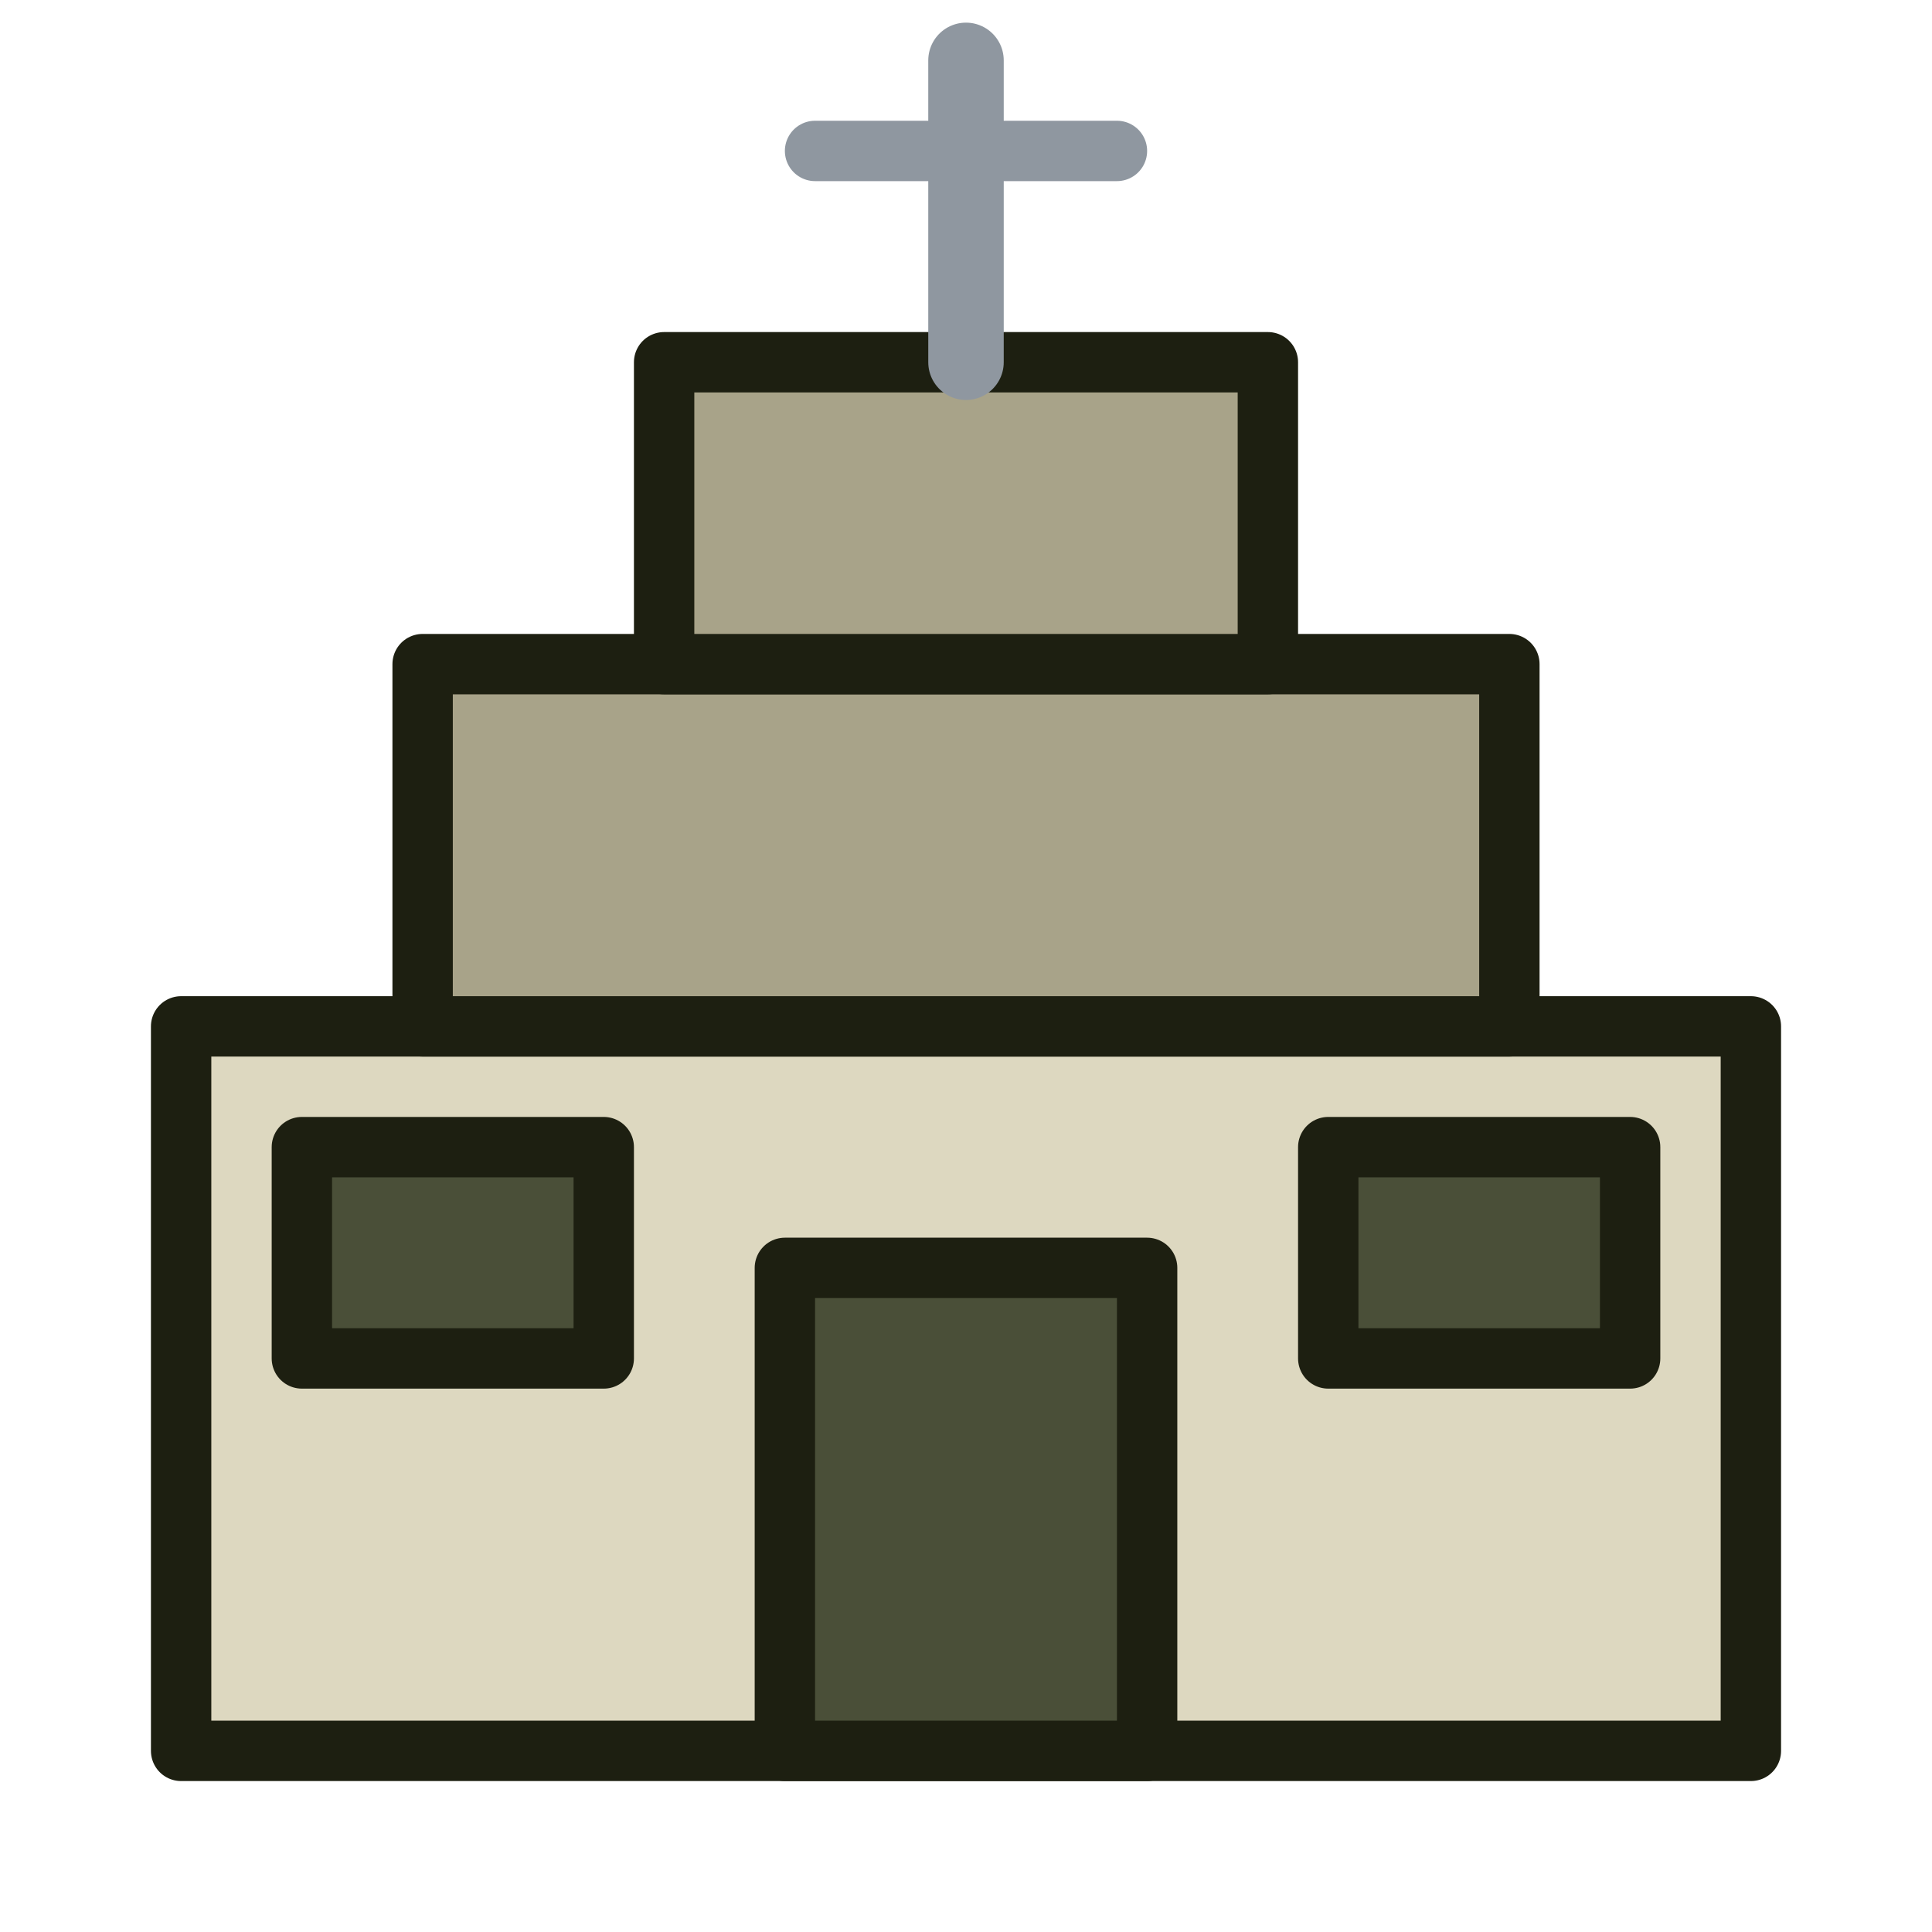
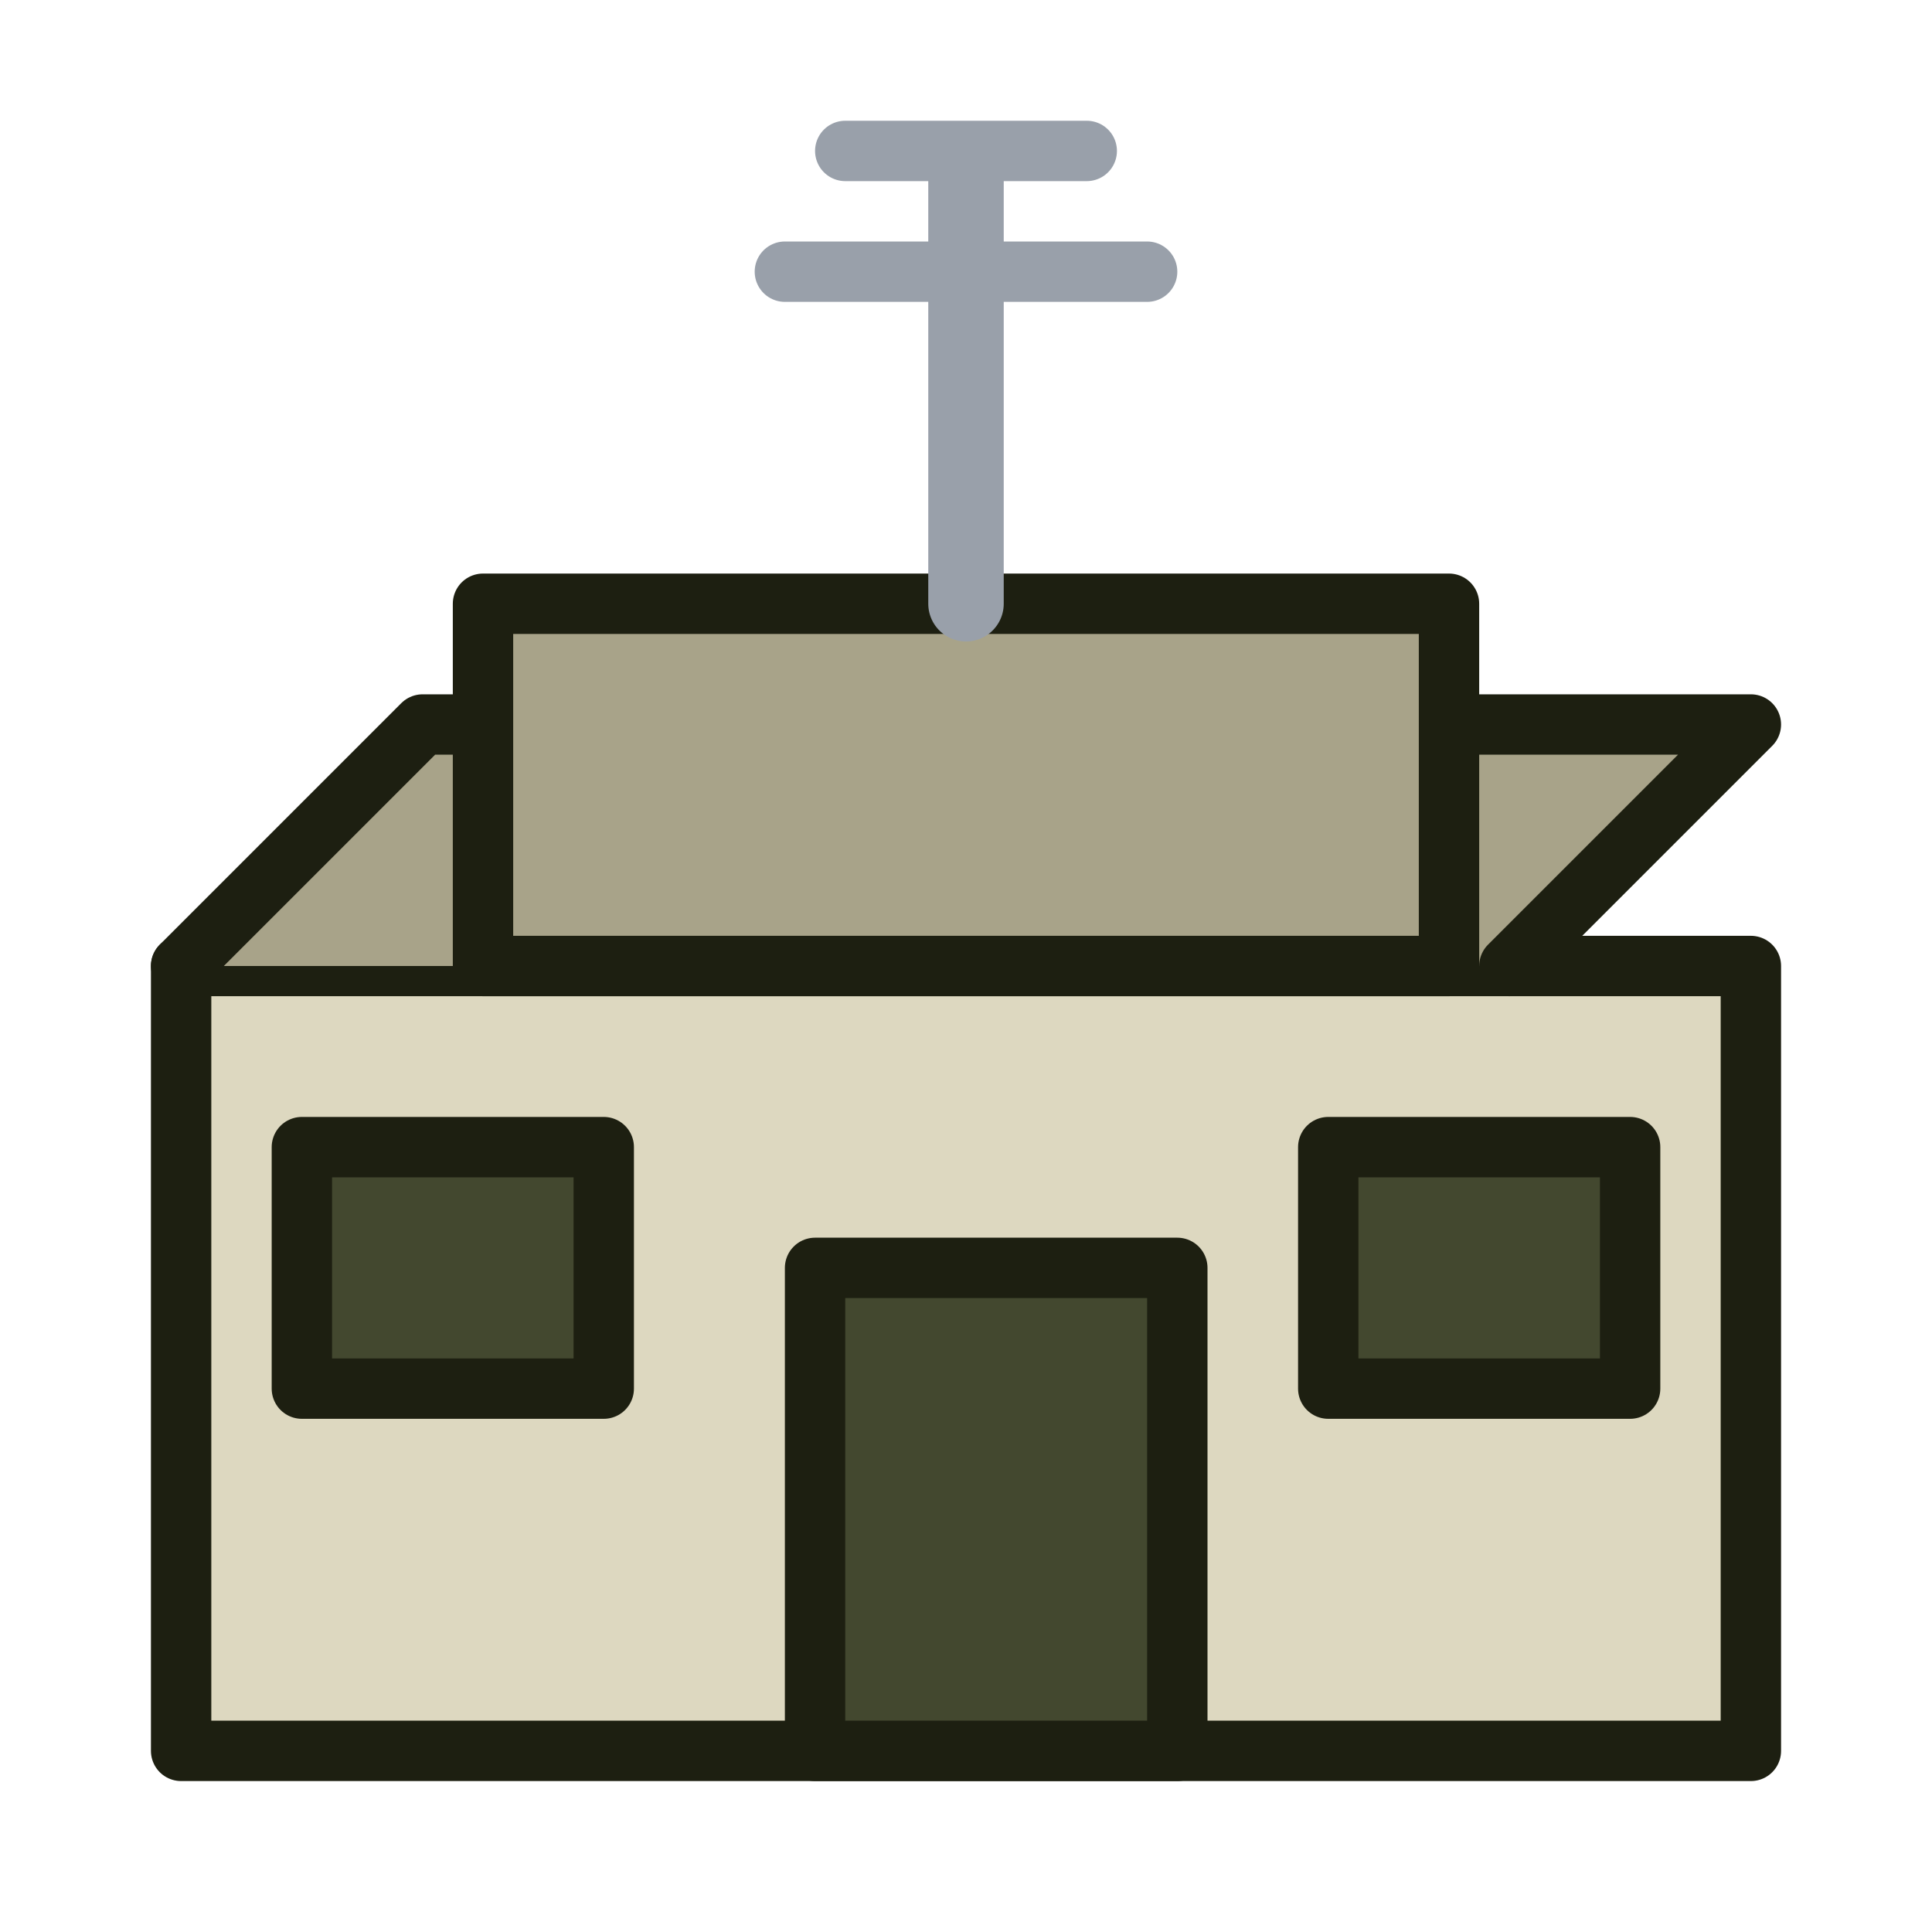
<svg xmlns="http://www.w3.org/2000/svg" viewBox="0 0 64 64" fill="none" stroke="#1d1f11" stroke-width="2" stroke-linejoin="round" stroke-linecap="round">
-   <path d="M6 34h52v24H6z" fill="#ddd8c0" />
-   <path d="M14 22h36v12H14z" fill="#a8a389" />
-   <path d="M22 12h20v10H22z" fill="#a8a389" />
-   <path d="M26 42h12v16H26z" fill="#4a4f38" />
-   <path d="M10 38h10v7H10zM44 38h10v7H44z" fill="#4a4f38" />
-   <path d="M32 12V2" stroke-width="2.5" stroke="#8f97a0" />
-   <path d="M27 5h10" stroke-width="2" stroke="#8f97a0" />
+   <rect x="6" y="32" width="52" height="26" fill="#ddd8c0" />
+   <path d="M6 32l8-8h44l-8 8" fill="#a8a389" />
+   <rect x="16" y="20" width="32" height="12" fill="#a8a389" />
+   <rect x="27" y="42" width="12" height="16" fill="#43482f" />
+   <path d="M10 38h10v8H10zM44 38h10v8H44z" fill="#43482f" />
+   <path d="M32 20V6" stroke-width="2.5" stroke="#99a0aa" />
+   <path d="M26 9h12M28 5h8" stroke-width="2" stroke="#99a0aa" />
</svg>
